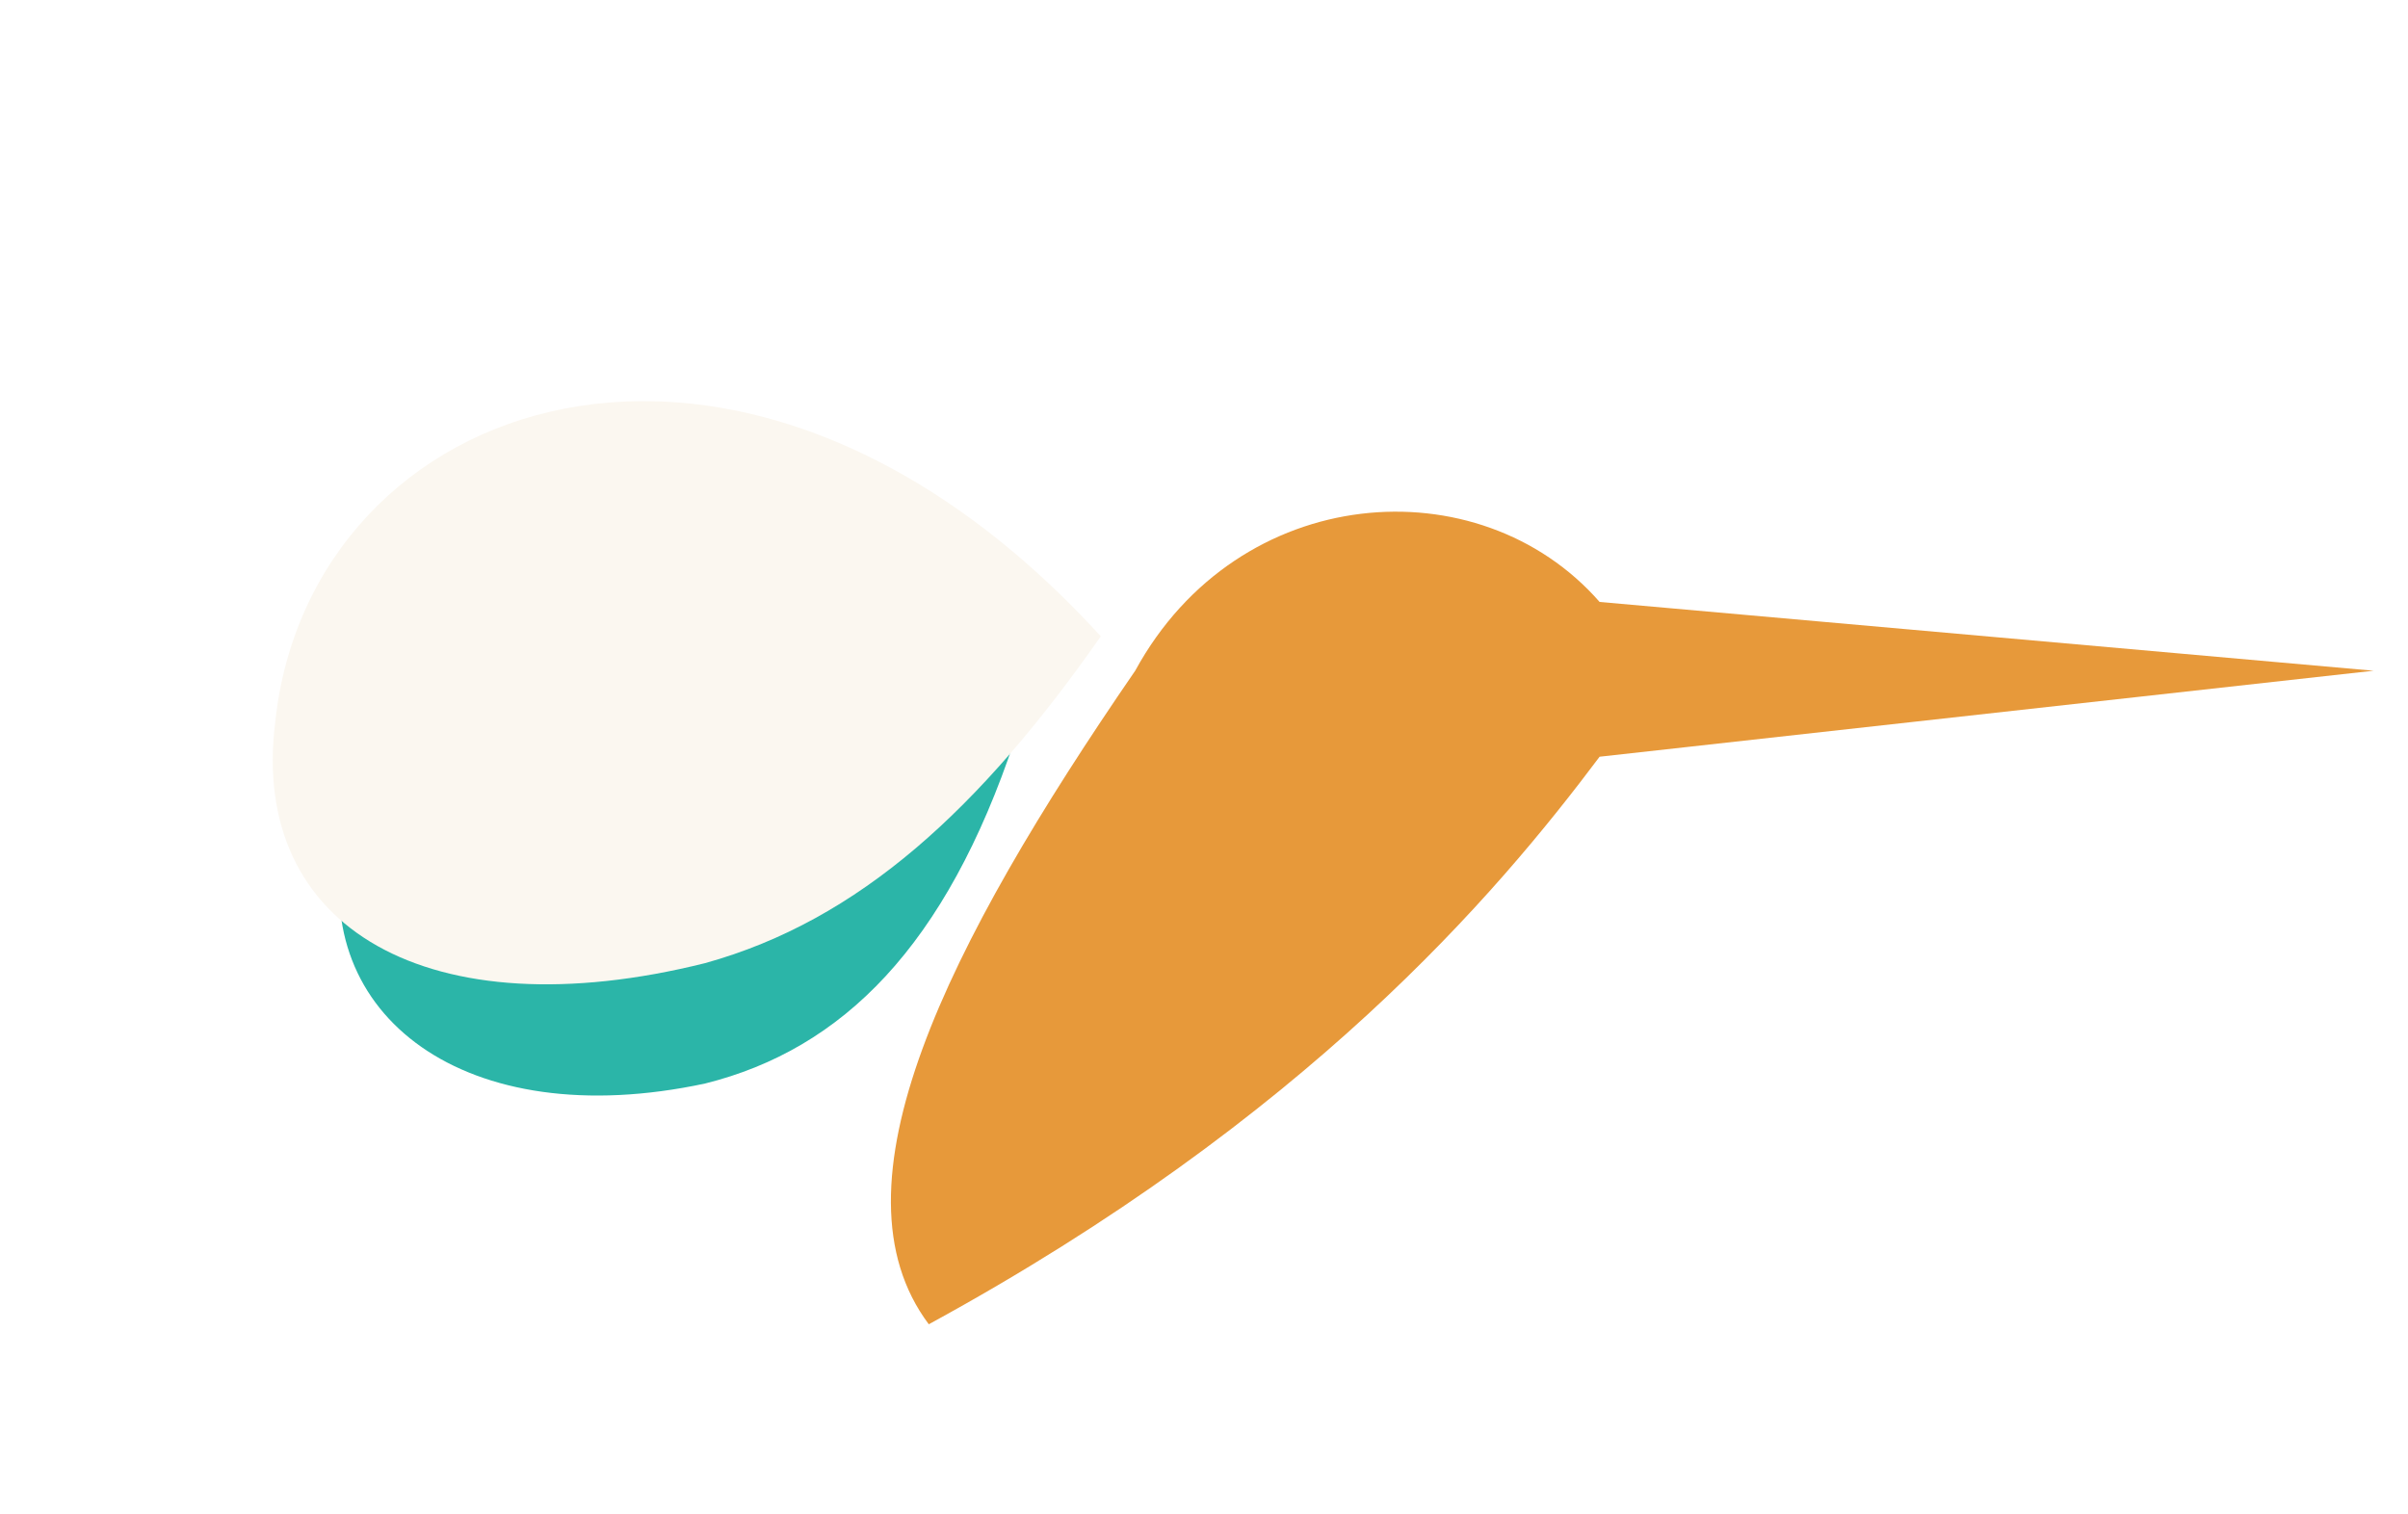
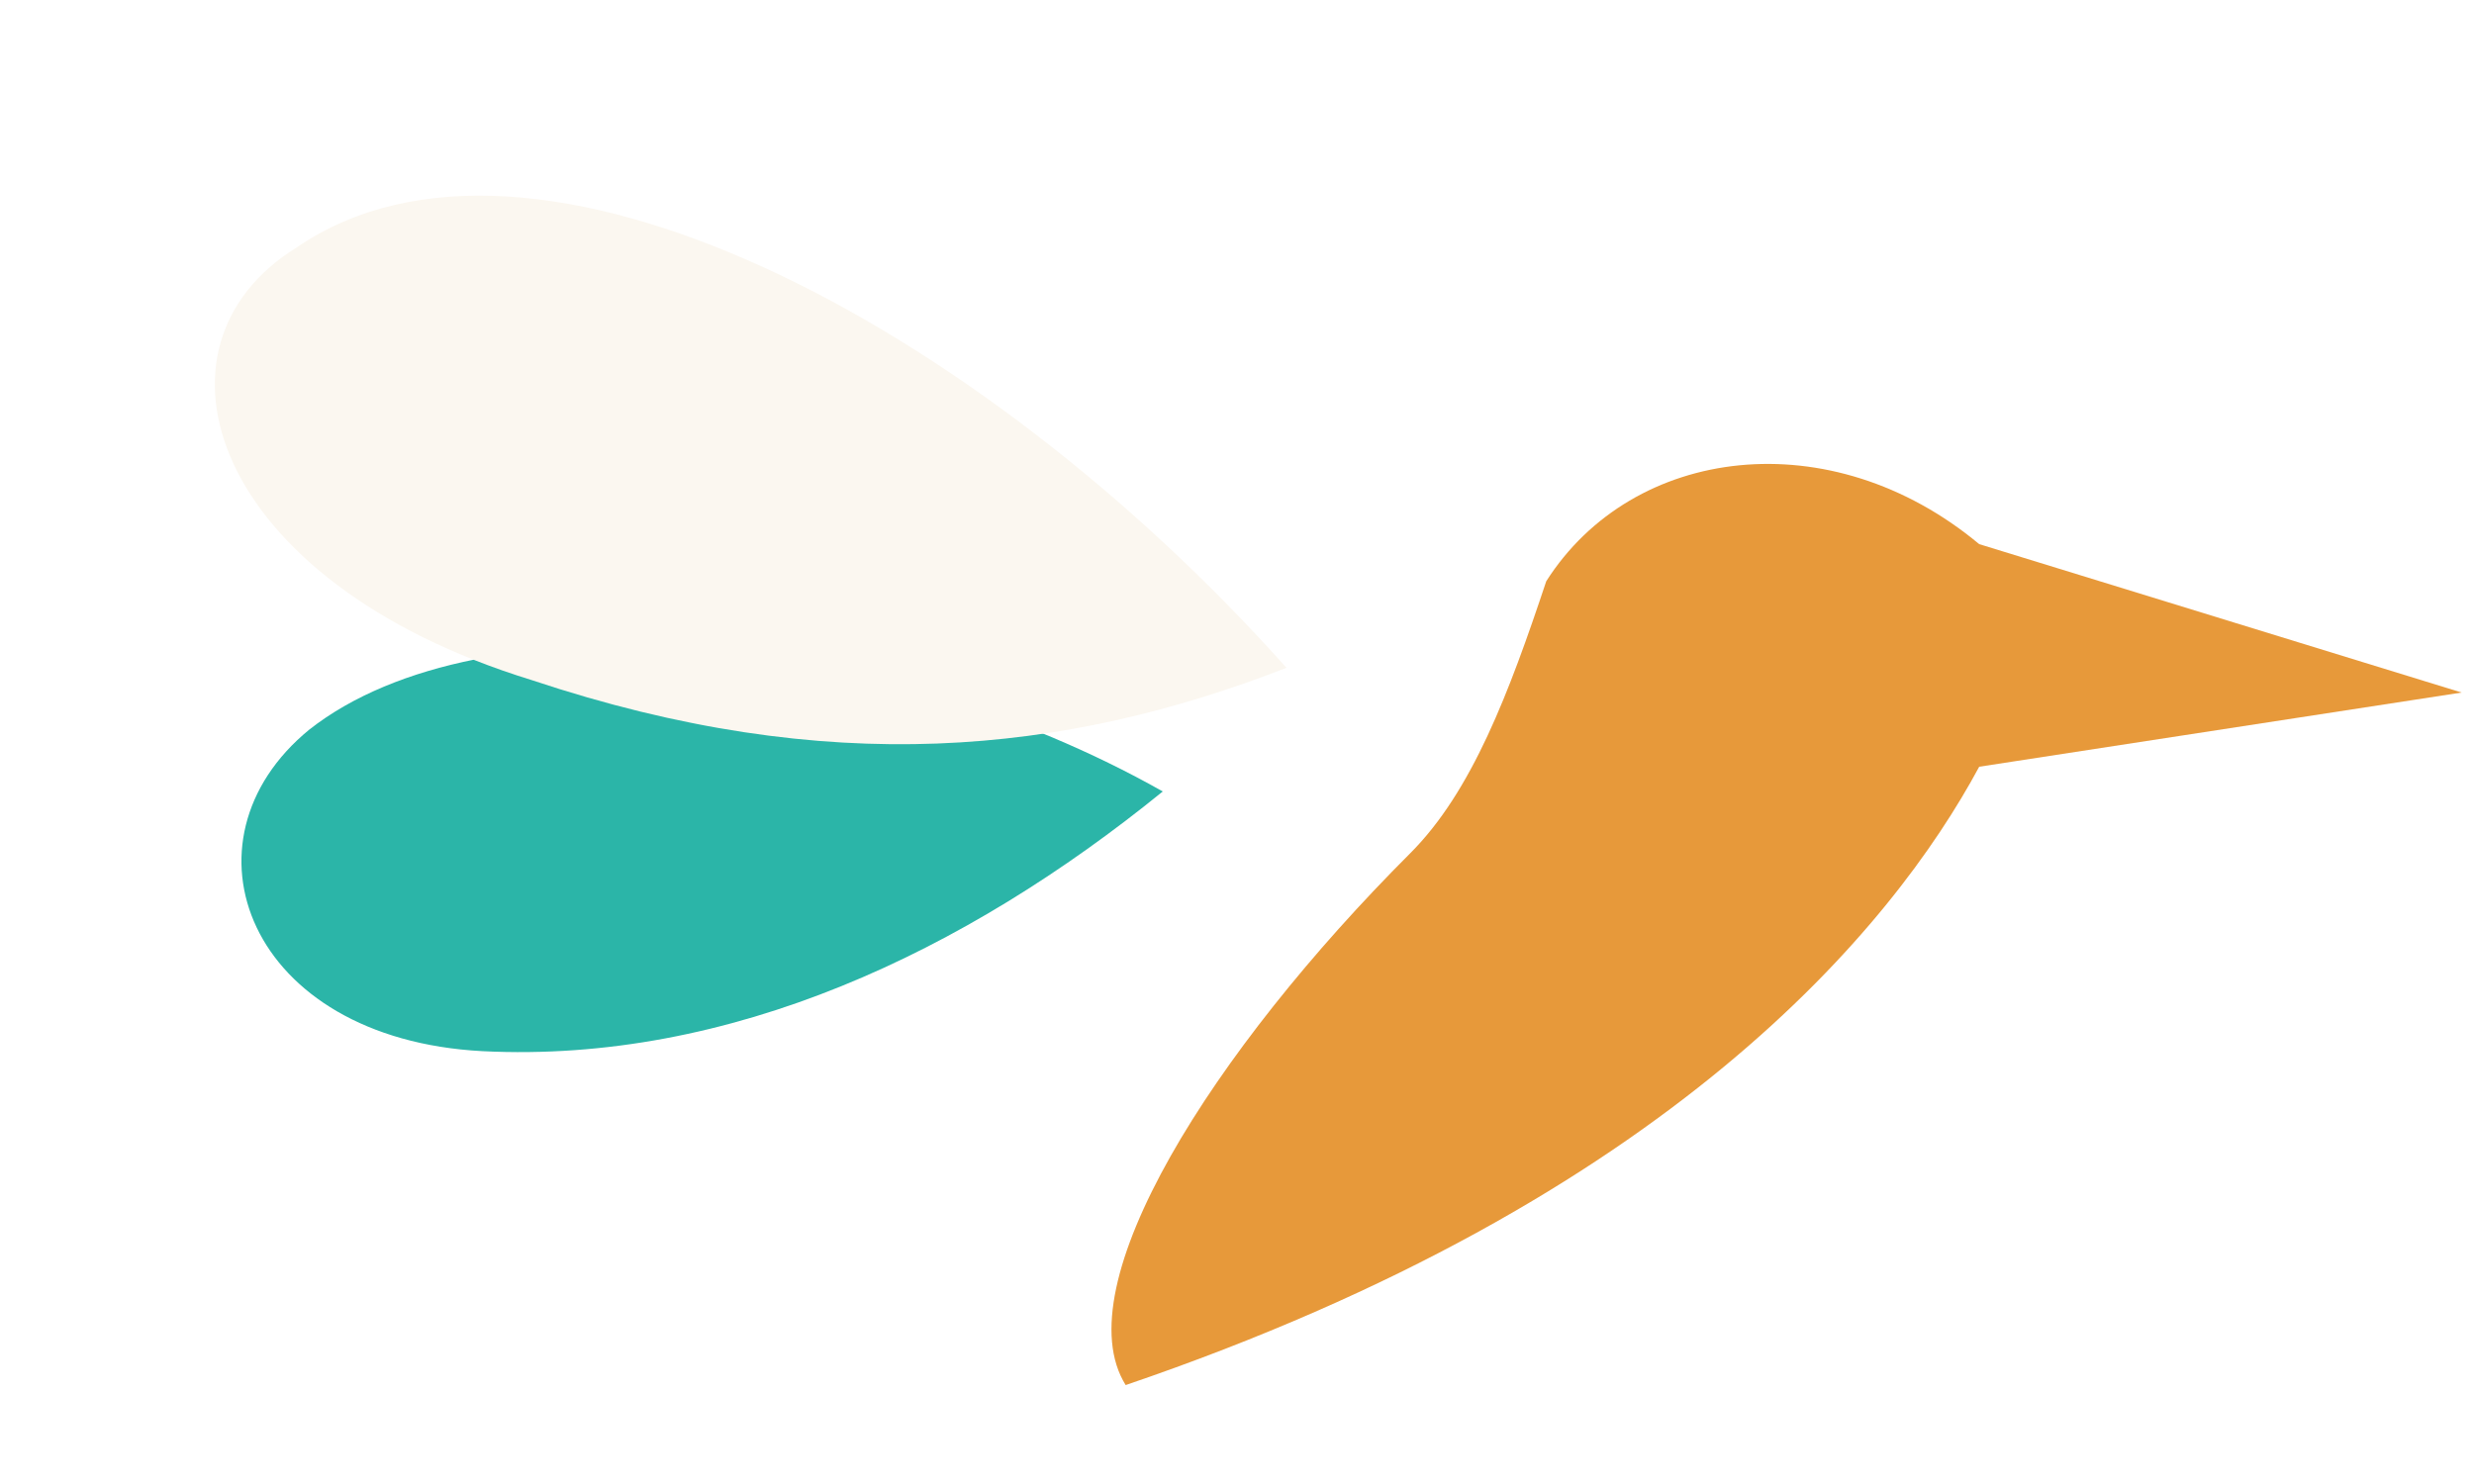
- <svg xmlns="http://www.w3.org/2000/svg" viewBox="0 0 280 176" fill="none">
-   <path fill="#2BB5A8" d="M118 86c-38-28-72-18-78 12-4 20 14 34 42 28 16-4 28-16 36-40Z" />
-   <path fill="#FBF7F0" d="M128 74c-42-46-92-28-96 10-3 24 18 36 50 28 18-5 32-18 46-38Z" />
-   <path fill="#E7993A" d="M132 78c12-22 40-24 54-8l90 8-90 10c-12 16-34 42-78 66-12-16 2-44 24-76Z" />
+ <svg xmlns="http://www.w3.org/2000/svg" viewBox="0 0 400 240" fill="none">
+   <path fill="#2BB5A8" d="M188 128C142 102 78 96 50 118c-22 18-10 50 28 52 40 2 78-16 110-42Z" />
+   <path fill="#FBF7F0" d="M208 108C158 52 86 14 48 40 22 56 34 94 86 110c48 16 86 12 122-2Z" />
+   <path fill="#E7993A" d="M250 94c14-22 46-26 70-6l78 24-78 12c-14 26-50 70-138 100-10-16 14-54 46-86 10-10 16-26 22-44Z" />
</svg>
